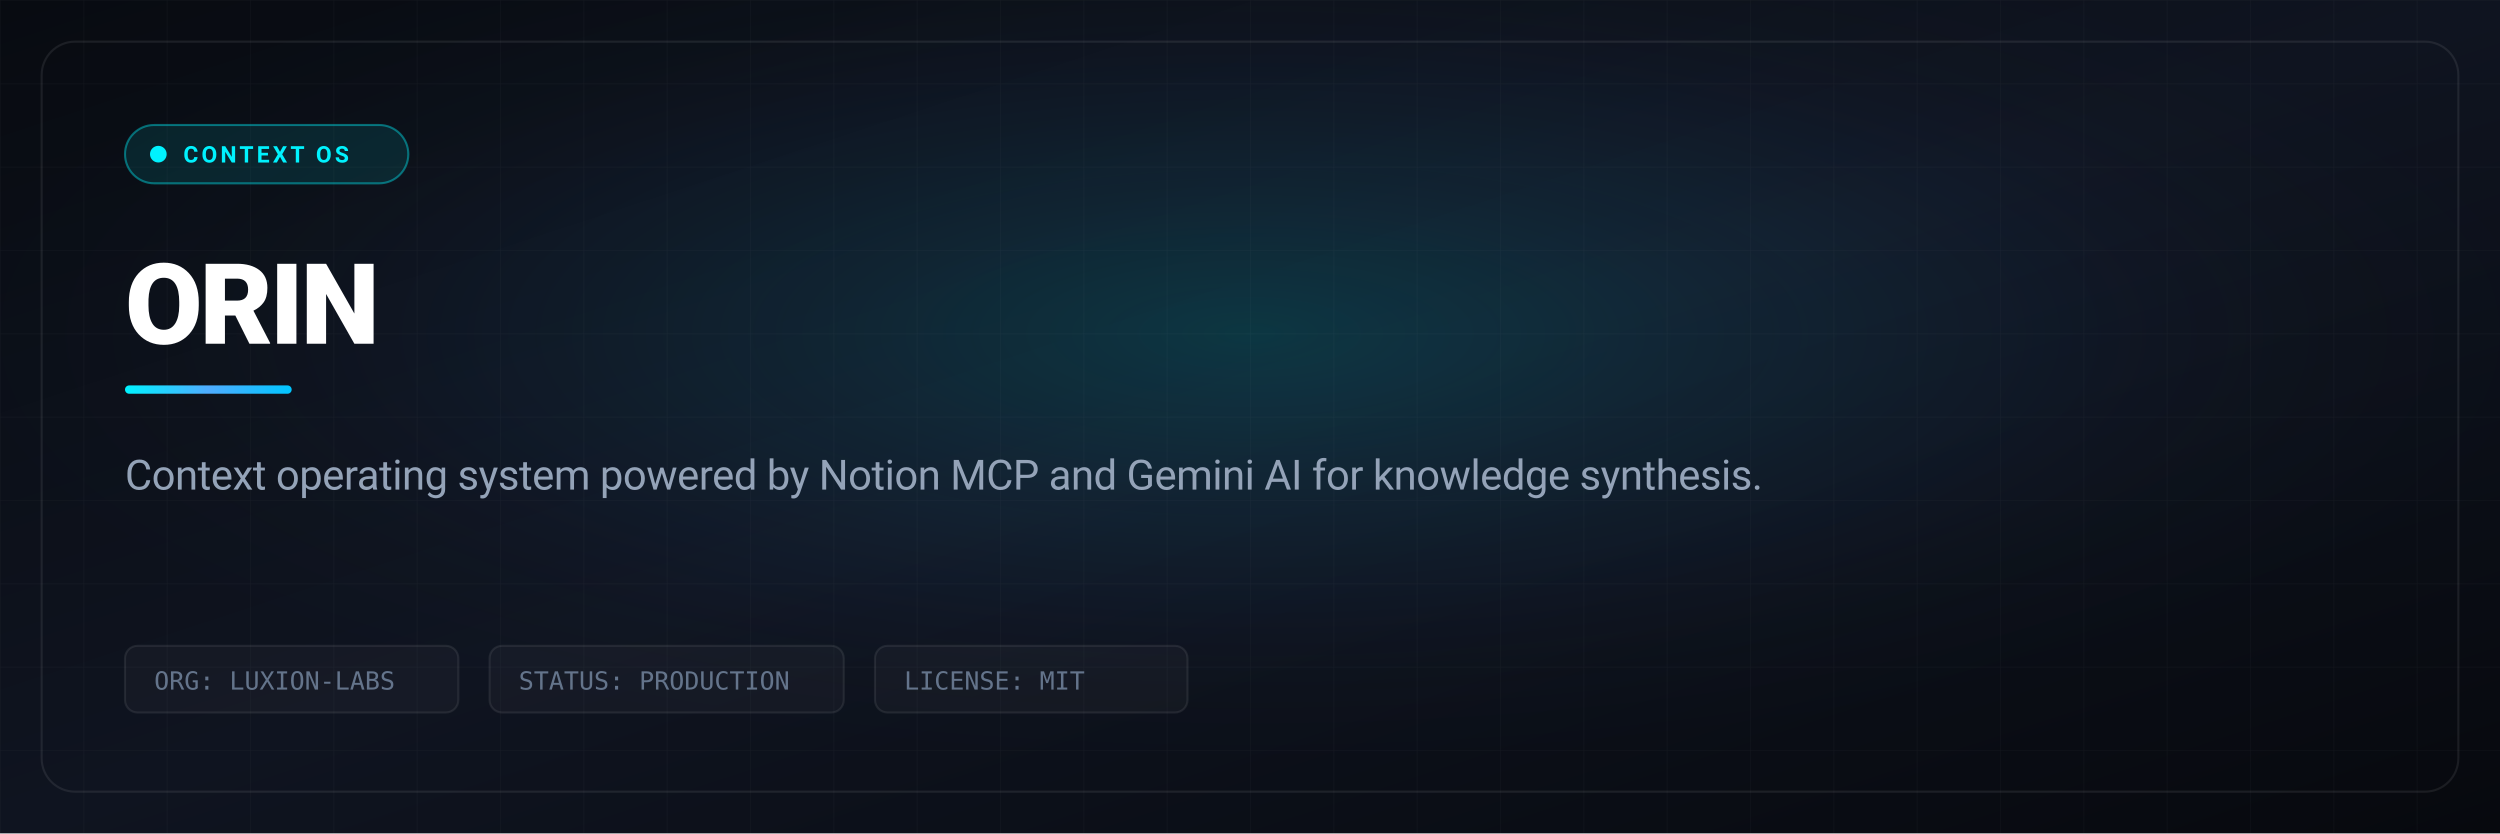
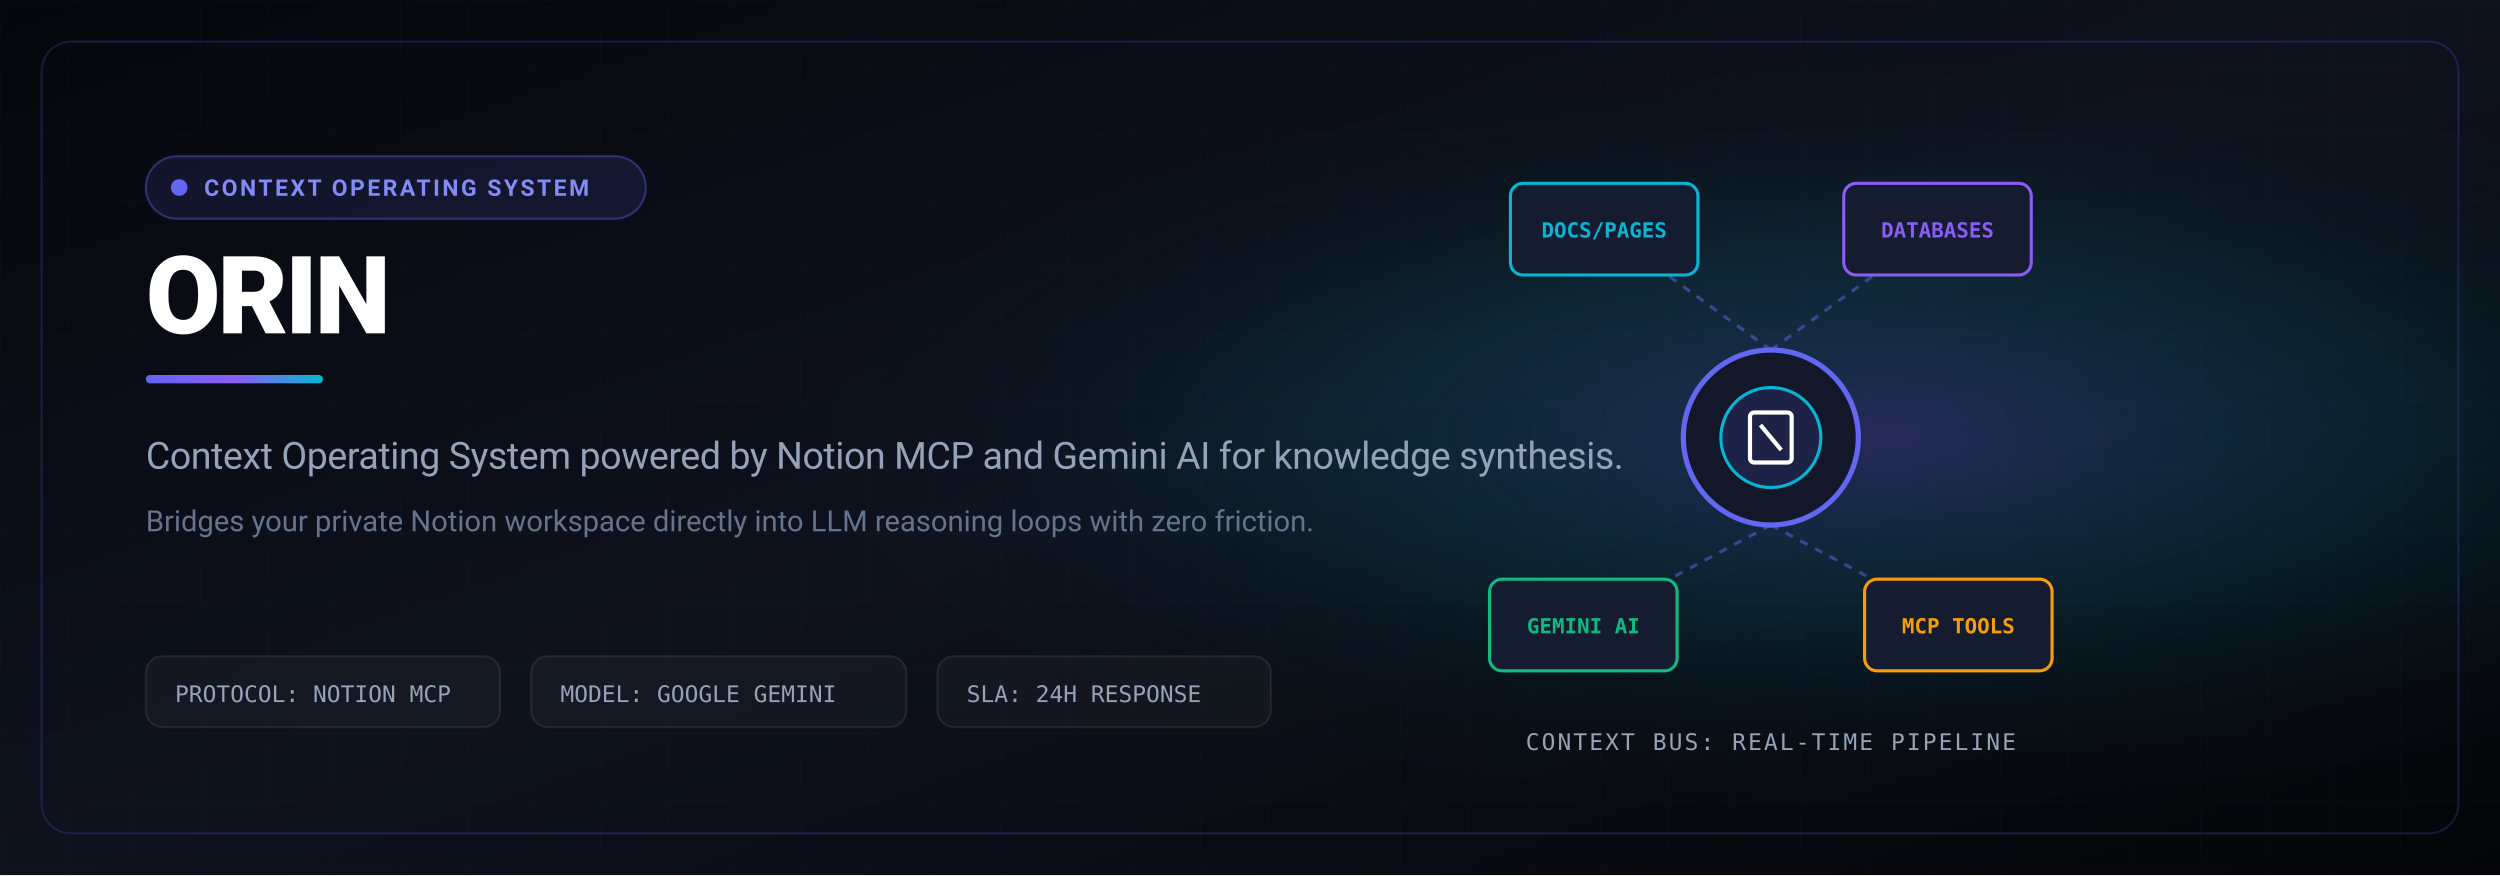
- <svg xmlns="http://www.w3.org/2000/svg" viewBox="0 0 1200 400" width="100%" height="100%">
+ <svg xmlns="http://www.w3.org/2000/svg" viewBox="0 0 1200 420" width="100%" height="100%">
  <defs>
-     <linearGradient id="bg" x1="0%" y1="0%" x2="100%" y2="100%">
-       <stop offset="0%" stop-color="#080B11" />
-       <stop offset="50%" stop-color="#0F1420" />
-       <stop offset="100%" stop-color="#07090E" />
+     <linearGradient id="orin-bg" x1="0%" y1="0%" x2="100%" y2="100%">
+       <stop offset="0%" stop-color="#05070C" />
+       <stop offset="50%" stop-color="#0E121D" />
+       <stop offset="100%" stop-color="#040508" />
    </linearGradient>
-     <linearGradient id="accent" x1="0%" y1="0%" x2="100%" y2="0%">
-       <stop offset="0%" stop-color="#00F2FE" />
-       <stop offset="50%" stop-color="#4FACFE" />
-       <stop offset="100%" stop-color="#00C6FF" />
+     <linearGradient id="indigo-cyan" x1="0%" y1="0%" x2="100%" y2="0%">
+       <stop offset="0%" stop-color="#6366F1" />
+       <stop offset="50%" stop-color="#8B5CF6" />
+       <stop offset="100%" stop-color="#06B6D4" />
    </linearGradient>
-     <radialGradient id="glow" cx="50%" cy="40%" r="55%">
-       <stop offset="0%" stop-color="#00F2FE" stop-opacity="0.16" />
-       <stop offset="60%" stop-color="#4FACFE" stop-opacity="0.04" />
-       <stop offset="100%" stop-color="#080B11" stop-opacity="0" />
+     <radialGradient id="notion-glow" cx="75%" cy="50%" r="45%">
+       <stop offset="0%" stop-color="#6366F1" stop-opacity="0.3" />
+       <stop offset="50%" stop-color="#06B6D4" stop-opacity="0.1" />
+       <stop offset="100%" stop-color="#05070C" stop-opacity="0" />
    </radialGradient>
-     <pattern id="grid" width="40" height="40" patternUnits="userSpaceOnUse">
-       <path d="M 40 0 L 0 0 0 40" fill="none" stroke="#FFFFFF" stroke-width="0.5" stroke-opacity="0.04" />
+     <pattern id="notion-grid" width="32" height="32" patternUnits="userSpaceOnUse">
+       <path d="M 32 0 L 0 0 0 32" fill="none" stroke="#6366F1" stroke-width="0.5" stroke-opacity="0.06" />
    </pattern>
  </defs>
-   <rect width="1200" height="400" fill="url(#bg)" />
-   <rect width="1200" height="400" fill="url(#glow)" />
-   <rect width="1200" height="400" fill="url(#grid)" />
-   <rect x="20" y="20" width="1160" height="360" rx="16" fill="none" stroke="#FFFFFF" stroke-width="1" stroke-opacity="0.08" />
-   <g transform="translate(60, 60)">
-     <rect width="136" height="28" rx="14" fill="#00F2FE" fill-opacity="0.1" stroke="#00F2FE" stroke-width="1" stroke-opacity="0.4" />
-     <circle cx="16" cy="14" r="4" fill="#00F2FE" />
-     <text x="28" y="18" fill="#00F2FE" font-family="-apple-system, BlinkMacSystemFont, 'Segoe UI', Roboto, Helvetica, Arial, sans-serif" font-size="11" font-weight="700" letter-spacing="1.5">CONTEXT OS</text>
+   <rect width="1200" height="420" fill="url(#orin-bg)" />
+   <rect width="1200" height="420" fill="url(#notion-glow)" />
+   <rect width="1200" height="420" fill="url(#notion-grid)" />
+   <rect x="20" y="20" width="1160" height="380" rx="14" fill="none" stroke="#6366F1" stroke-width="1" stroke-opacity="0.2" />
+   <g transform="translate(850, 210)">
+     <circle cx="0" cy="0" r="42" fill="#121829" stroke="#6366F1" stroke-width="2.5" />
+     <circle cx="0" cy="0" r="24" fill="#6366F1" fill-opacity="0.15" stroke="#06B6D4" stroke-width="1.5" />
+     <rect x="-10" y="-12" width="20" height="24" rx="2" fill="none" stroke="#FFFFFF" stroke-width="2" />
+     <line x1="-5" y1="-6" x2="5" y2="6" stroke="#FFFFFF" stroke-width="2" />
+     <path d="M 0 -42 L -80 -100 M 0 -42 L 80 -100 M 0 42 L -90 90 M 0 42 L 90 90" stroke="#6366F1" stroke-width="1.5" stroke-opacity="0.5" stroke-dasharray="4 4" />
+     <g transform="translate(-80, -100)">
+       <rect x="-45" y="-22" width="90" height="44" rx="6" fill="#151C30" stroke="#06B6D4" stroke-width="1.5" />
+       <text x="0" y="4" fill="#06B6D4" font-family="'SF Mono', monospace" font-size="10" font-weight="700" text-anchor="middle">DOCS/PAGES</text>
+     </g>
+     <g transform="translate(80, -100)">
+       <rect x="-45" y="-22" width="90" height="44" rx="6" fill="#151C30" stroke="#8B5CF6" stroke-width="1.5" />
+       <text x="0" y="4" fill="#8B5CF6" font-family="'SF Mono', monospace" font-size="10" font-weight="700" text-anchor="middle">DATABASES</text>
+     </g>
+     <g transform="translate(-90, 90)">
+       <rect x="-45" y="-22" width="90" height="44" rx="6" fill="#151C30" stroke="#10B981" stroke-width="1.5" />
+       <text x="0" y="4" fill="#10B981" font-family="'SF Mono', monospace" font-size="10" font-weight="700" text-anchor="middle">GEMINI AI</text>
+     </g>
+     <g transform="translate(90, 90)">
+       <rect x="-45" y="-22" width="90" height="44" rx="6" fill="#151C30" stroke="#F59E0B" stroke-width="1.5" />
+       <text x="0" y="4" fill="#F59E0B" font-family="'SF Mono', monospace" font-size="10" font-weight="700" text-anchor="middle">MCP TOOLS</text>
+     </g>
+     <text x="0" y="150" fill="#94A3B8" font-family="'SF Mono', monospace" font-size="11" letter-spacing="1" text-anchor="middle">CONTEXT BUS: REAL-TIME PIPELINE</text>
  </g>
-   <text x="60" y="165" fill="#FFFFFF" font-family="-apple-system, BlinkMacSystemFont, 'Segoe UI', Roboto, Helvetica, Arial, sans-serif" font-size="54" font-weight="800" letter-spacing="-1.5">
-     ORIN
-   </text>
-   <rect x="60" y="185" width="80" height="4" rx="2" fill="url(#accent)" />
-   <text x="60" y="235" fill="#94A3B8" font-family="-apple-system, BlinkMacSystemFont, 'Segoe UI', Roboto, Helvetica, Arial, sans-serif" font-size="20" font-weight="400" letter-spacing="-0.2">
-     Context operating system powered by Notion MCP and Gemini AI for knowledge synthesis.
-   </text>
-   <g transform="translate(60, 310)">
-     <rect width="160" height="32" rx="6" fill="#FFFFFF" fill-opacity="0.03" stroke="#FFFFFF" stroke-width="1" stroke-opacity="0.08" />
-     <text x="14" y="21" fill="#64748B" font-family="'SF Mono', Menlo, Consolas, Monaco, monospace" font-size="12">ORG: LUXION-LABS</text>
-   </g>
-   <g transform="translate(235, 310)">
-     <rect width="170" height="32" rx="6" fill="#FFFFFF" fill-opacity="0.03" stroke="#FFFFFF" stroke-width="1" stroke-opacity="0.08" />
-     <text x="14" y="21" fill="#64748B" font-family="'SF Mono', Menlo, Consolas, Monaco, monospace" font-size="12">STATUS: PRODUCTION</text>
-   </g>
-   <g transform="translate(420, 310)">
-     <rect width="150" height="32" rx="6" fill="#FFFFFF" fill-opacity="0.03" stroke="#FFFFFF" stroke-width="1" stroke-opacity="0.08" />
-     <text x="14" y="21" fill="#64748B" font-family="'SF Mono', Menlo, Consolas, Monaco, monospace" font-size="12">LICENSE: MIT</text>
+   <g transform="translate(70, 75)">
+     <rect width="240" height="30" rx="15" fill="#6366F1" fill-opacity="0.12" stroke="#6366F1" stroke-width="1" stroke-opacity="0.4" />
+     <circle cx="16" cy="15" r="4" fill="#6366F1" />
+     <text x="28" y="19" fill="#818CF8" font-family="-apple-system, BlinkMacSystemFont, 'Segoe UI', Roboto, sans-serif" font-size="11" font-weight="700" letter-spacing="1.2">CONTEXT OPERATING SYSTEM</text>
+     <text x="0" y="85" fill="#FFFFFF" font-family="-apple-system, BlinkMacSystemFont, 'Segoe UI', Roboto, sans-serif" font-size="52" font-weight="800" letter-spacing="-1.5">
+       ORIN
+     </text>
+     <rect x="0" y="105" width="85" height="4" rx="2" fill="url(#indigo-cyan)" />
+     <text x="0" y="150" fill="#94A3B8" font-family="-apple-system, BlinkMacSystemFont, 'Segoe UI', Roboto, sans-serif" font-size="18" font-weight="400" letter-spacing="-0.2">
+       Context Operating System powered by Notion MCP and Gemini AI for knowledge synthesis.
+     </text>
+     <text x="0" y="180" fill="#64748B" font-family="-apple-system, BlinkMacSystemFont, 'Segoe UI', Roboto, sans-serif" font-size="14" font-weight="400">
+       Bridges your private Notion workspace directly into LLM reasoning loops with zero friction.
+     </text>
+     <g transform="translate(0, 240)">
+       <rect width="170" height="34" rx="8" fill="#FFFFFF" fill-opacity="0.03" stroke="#FFFFFF" stroke-width="1" stroke-opacity="0.08" />
+       <text x="14" y="22" fill="#94A3B8" font-family="'SF Mono', monospace" font-size="11">PROTOCOL: NOTION MCP</text>
+       <rect x="185" y="0" width="180" height="34" rx="8" fill="#FFFFFF" fill-opacity="0.03" stroke="#FFFFFF" stroke-width="1" stroke-opacity="0.08" />
+       <text x="199" y="22" fill="#94A3B8" font-family="'SF Mono', monospace" font-size="11">MODEL: GOOGLE GEMINI</text>
+       <rect x="380" y="0" width="160" height="34" rx="8" fill="#FFFFFF" fill-opacity="0.03" stroke="#FFFFFF" stroke-width="1" stroke-opacity="0.08" />
+       <text x="394" y="22" fill="#94A3B8" font-family="'SF Mono', monospace" font-size="11">SLA: 24H RESPONSE</text>
+     </g>
  </g>
</svg>
